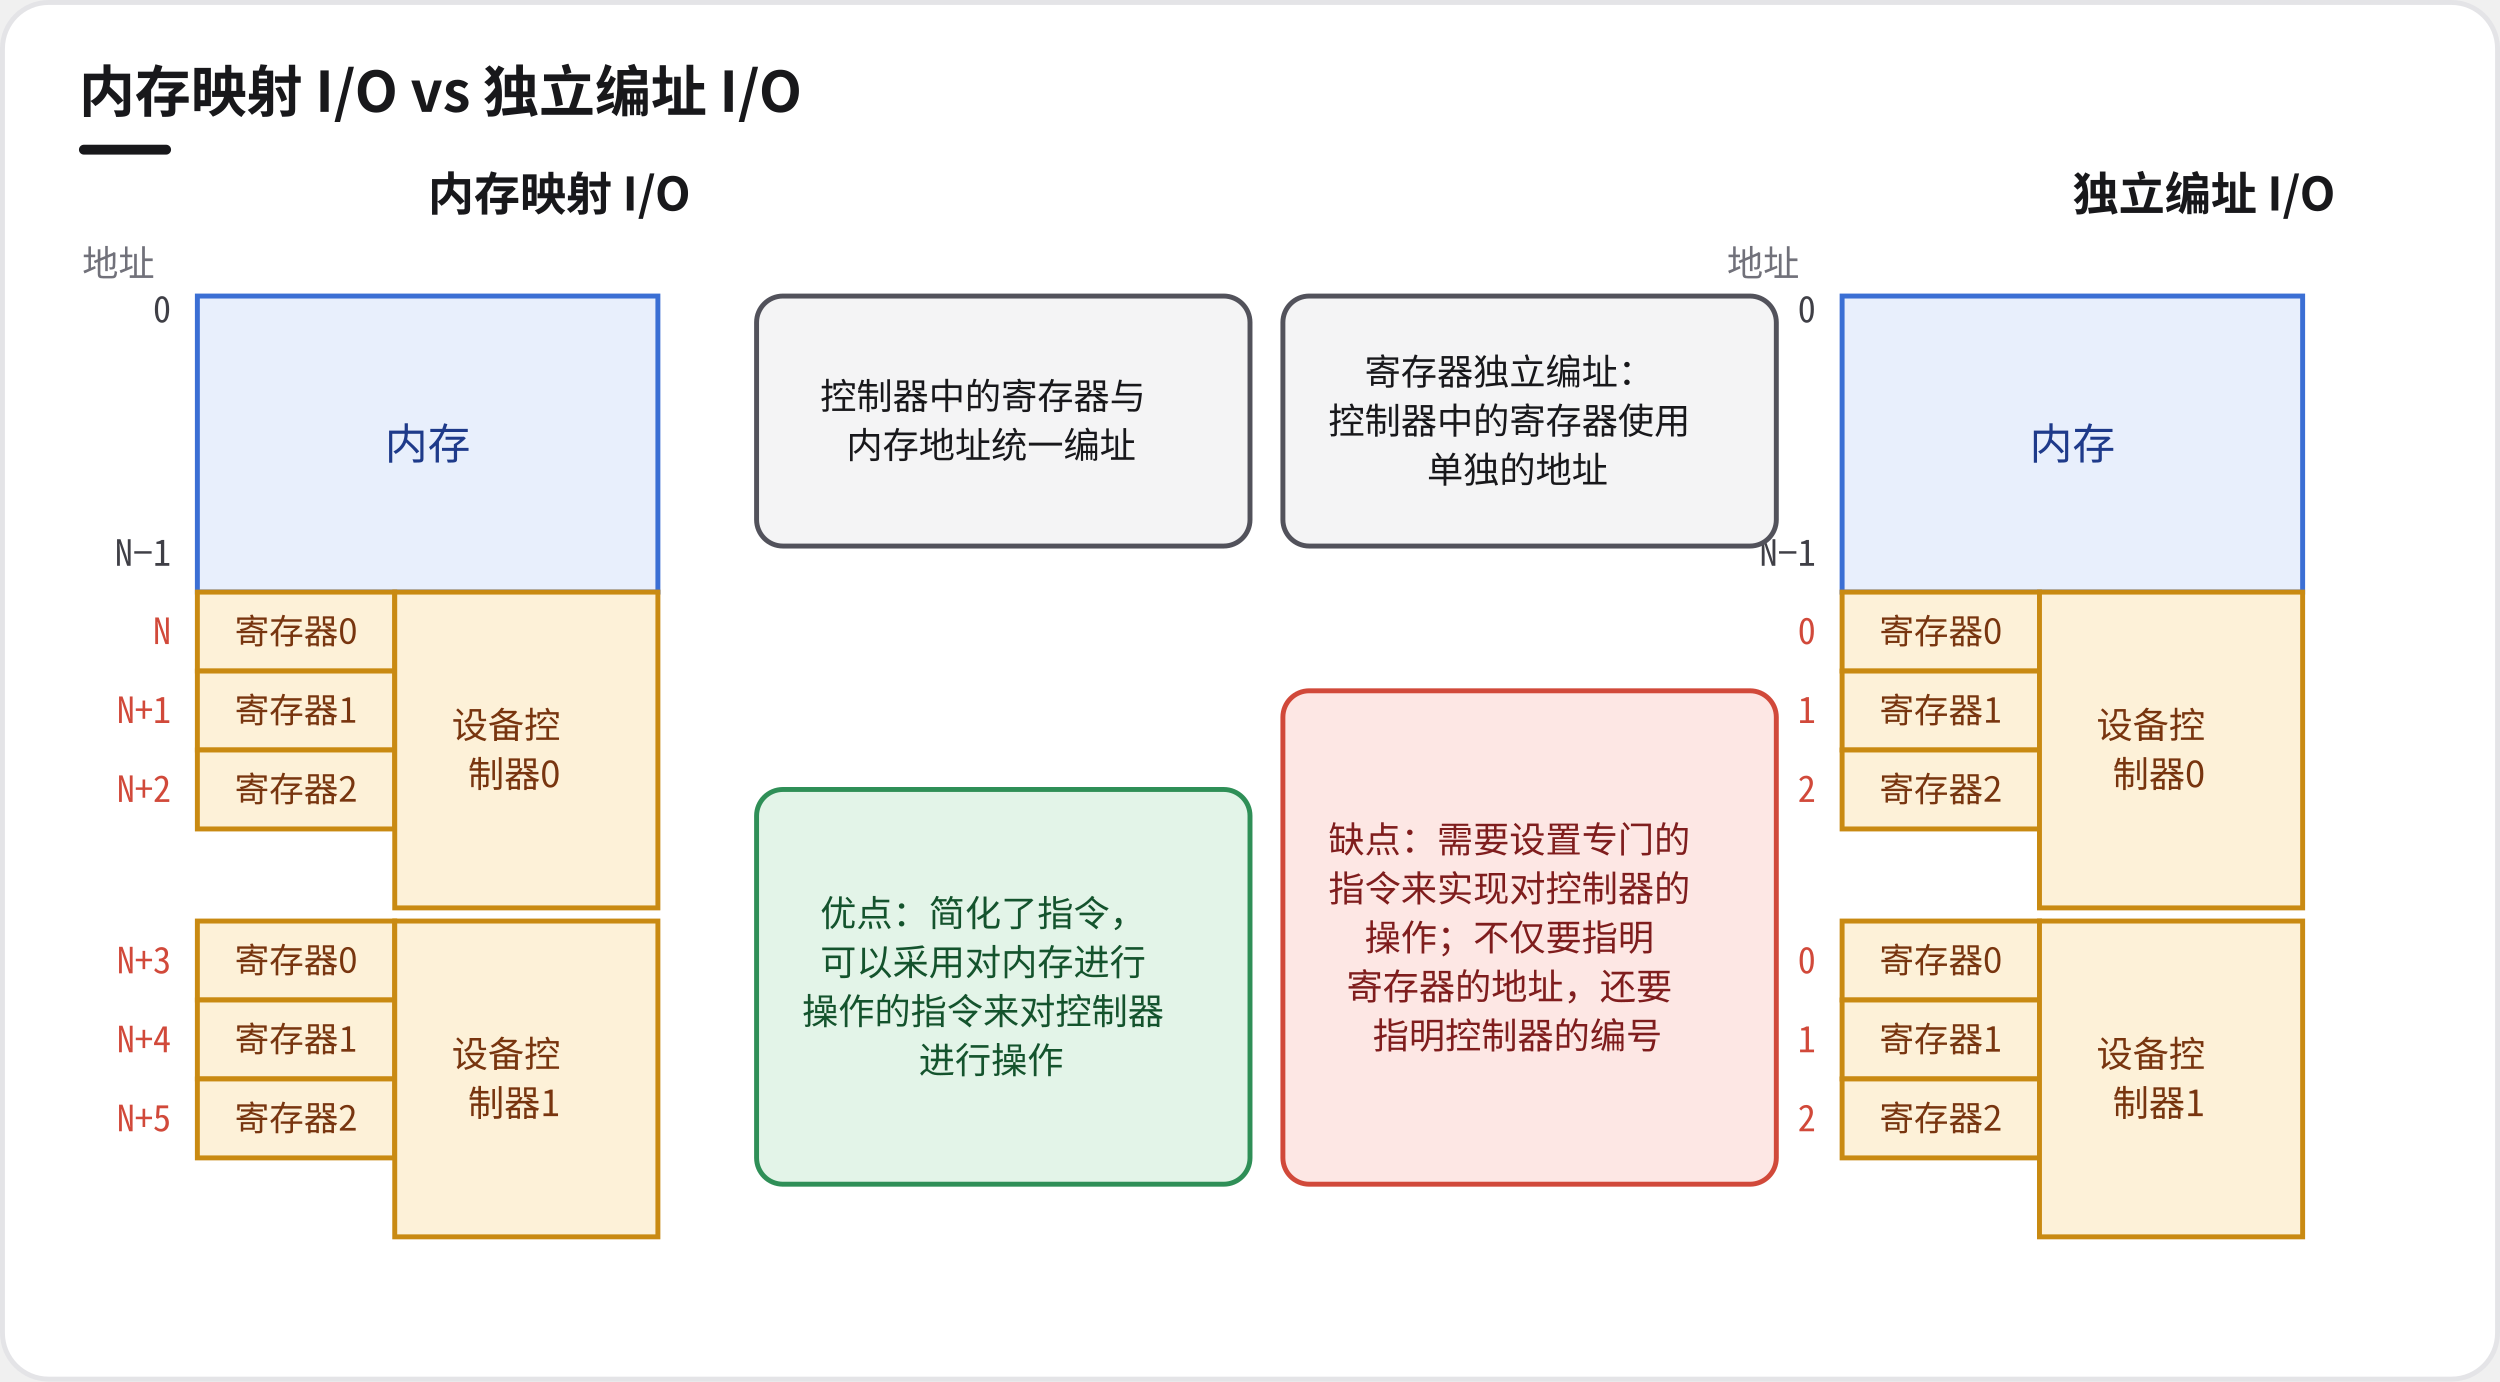
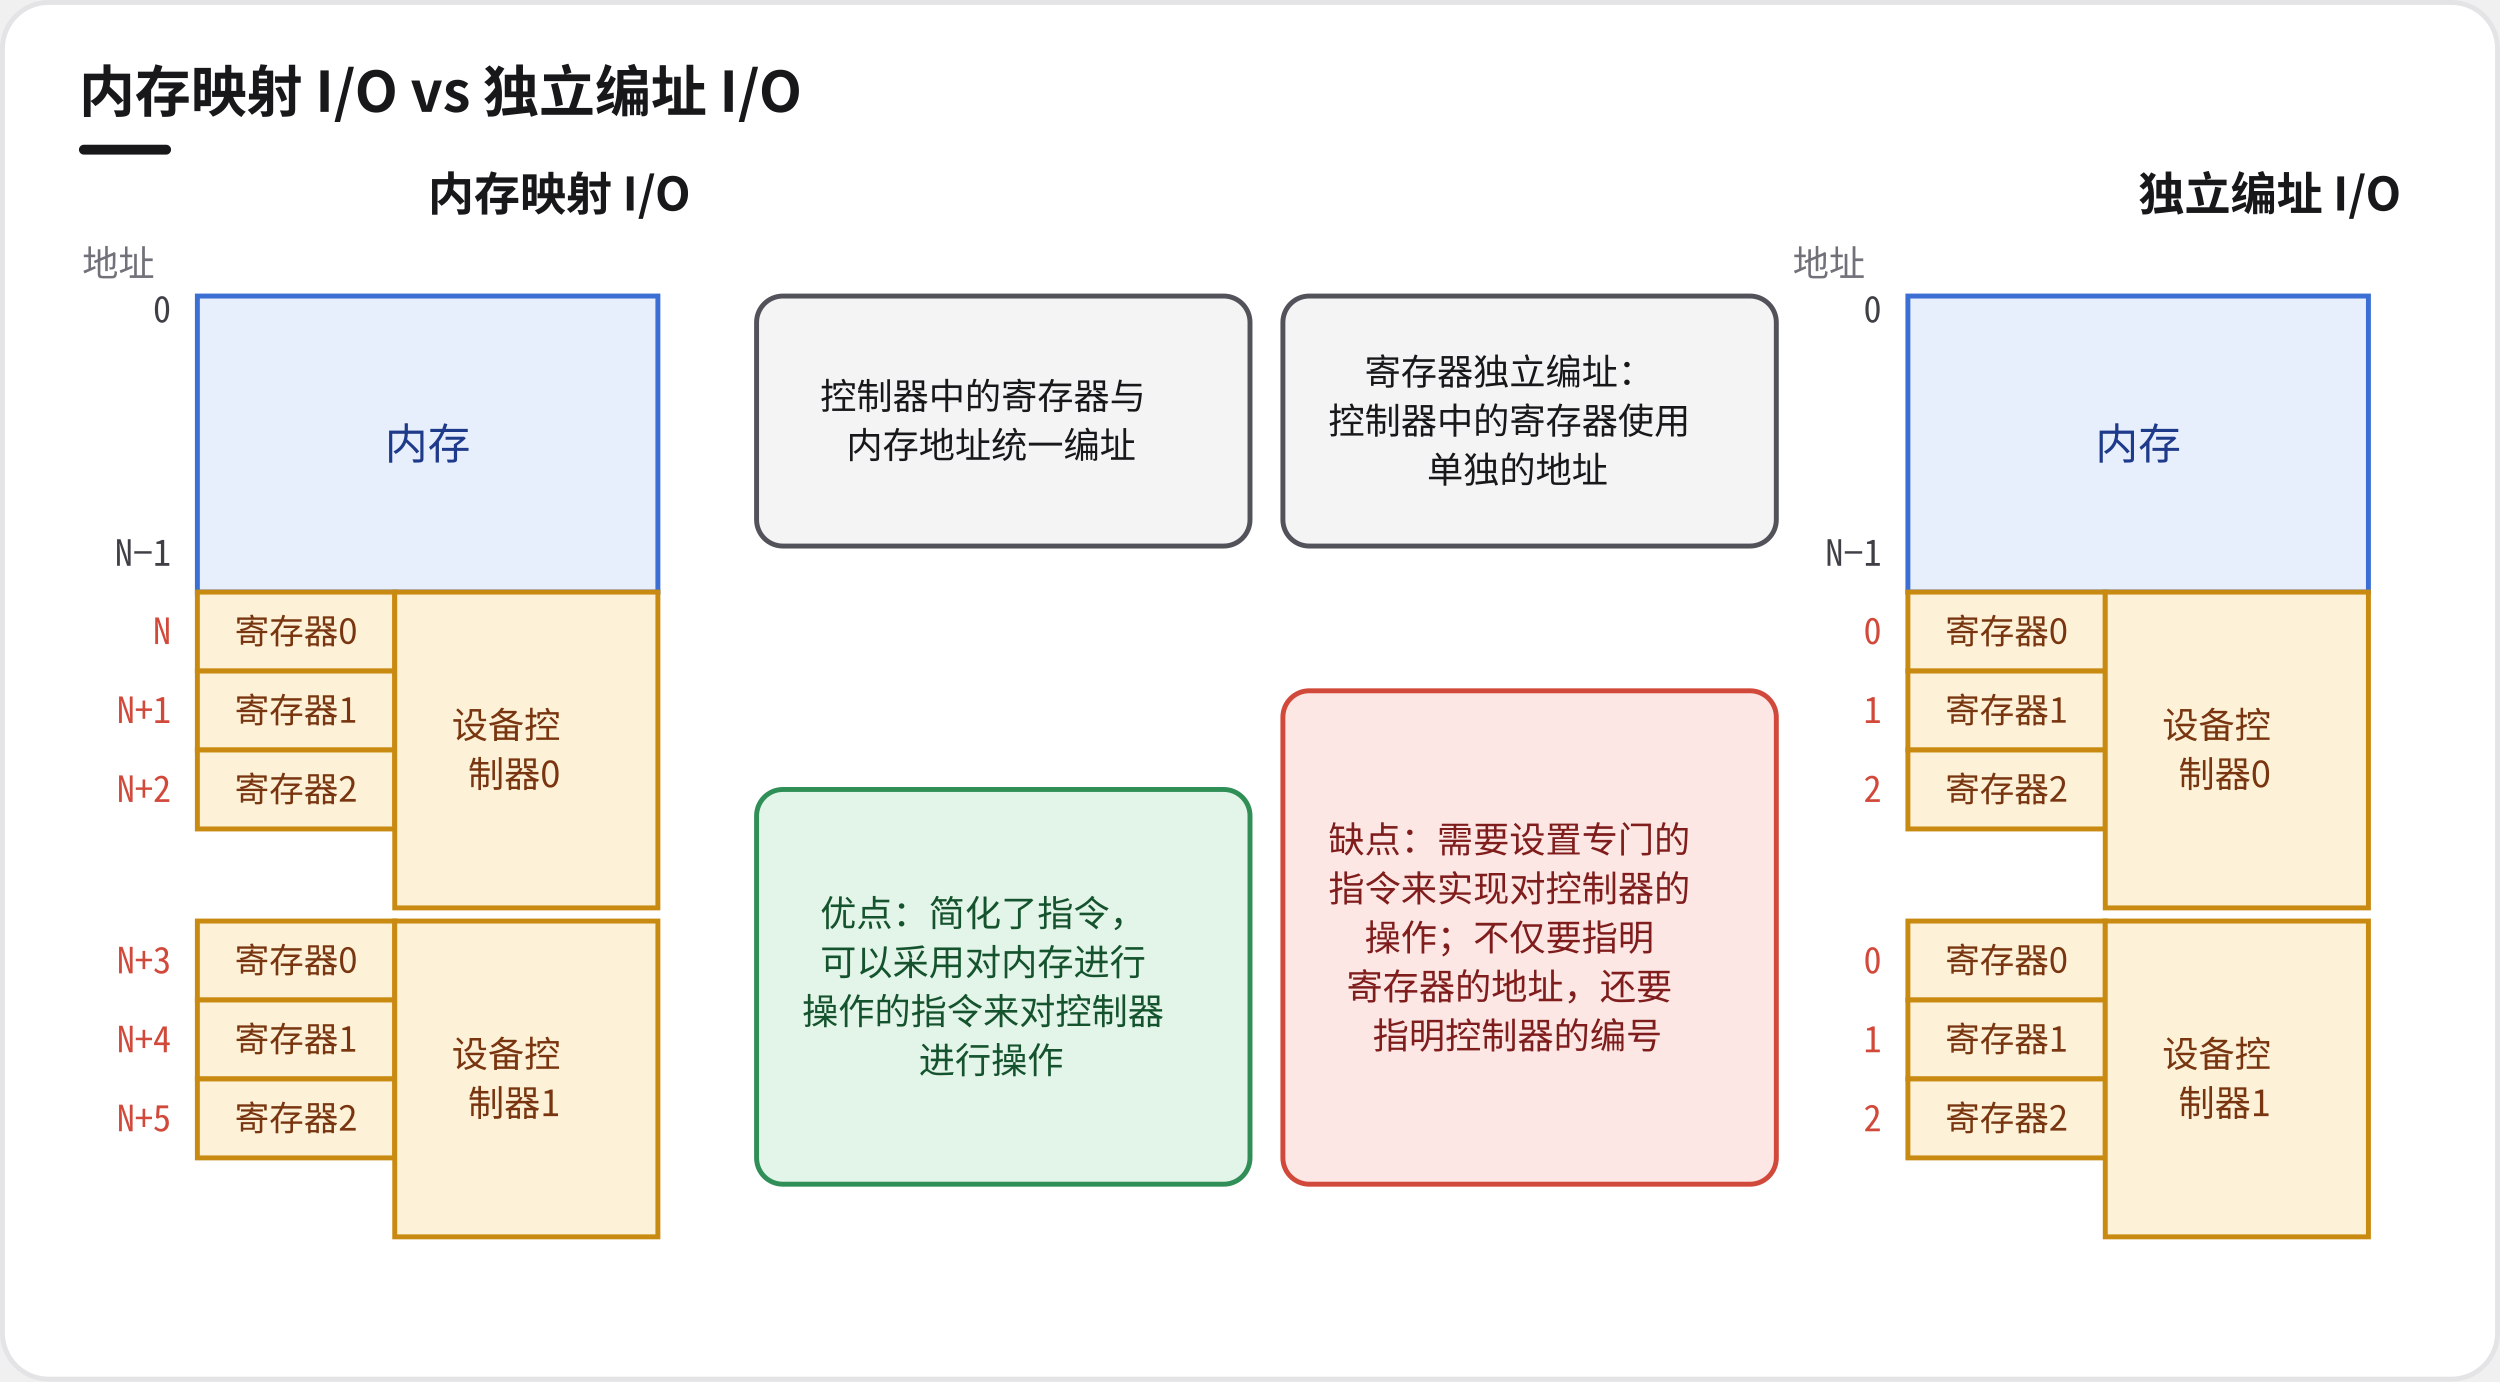
<svg xmlns="http://www.w3.org/2000/svg" viewBox="0 0 760 420" width="760" height="420" font-family="'PingFang SC','Hiragino Sans GB','Microsoft YaHei','Noto Sans CJK SC','Source Han Sans SC',system-ui,sans-serif" font-size="15" xml:space="preserve" style="white-space:pre" role="img" aria-label="内存映射 I/O 与独立编址 I/O 的对比">
  <rect x="0.75" y="0.75" width="758.5" height="418.5" rx="14" fill="#ffffff" stroke="#e4e4e7" stroke-width="1.5" />
  <text x="24" y="34" font-size="17" fill="#18181b" font-weight="700">内存映射 I/O vs 独立编址 I/O</text>
  <rect x="24" y="44" width="28" height="3" rx="1.5" fill="#18181b" />
  <text x="170" y="64" font-size="14" fill="#18181b" text-anchor="middle" font-weight="700">内存映射 I/O</text>
  <text x="36" y="84" font-size="11" fill="#71717a" text-anchor="middle">地址</text>
  <rect x="60" y="90" width="140" height="90" rx="0" fill="#e8effc" stroke="#3b6fd4" stroke-width="1.5" />
  <text x="130" y="139.6" font-size="13" fill="#1e3a8a" text-anchor="middle">内存</text>
  <rect x="60" y="180" width="60" height="24" rx="0" fill="#fdf1d8" stroke="#c98a12" stroke-width="1.5" />
  <text x="90" y="195.7" font-size="10.5" fill="#78350f" text-anchor="middle">寄存器0</text>
  <text x="52" y="195.8" font-size="11" fill="#d1493a" text-anchor="end" font-family="'JetBrains Mono','SF Mono',Menlo,Consolas,'Noto Sans Mono CJK SC',monospace">N</text>
  <rect x="60" y="204" width="60" height="24" rx="0" fill="#fdf1d8" stroke="#c98a12" stroke-width="1.5" />
  <text x="90" y="219.7" font-size="10.5" fill="#78350f" text-anchor="middle">寄存器1</text>
  <text x="52" y="219.8" font-size="11" fill="#d1493a" text-anchor="end" font-family="'JetBrains Mono','SF Mono',Menlo,Consolas,'Noto Sans Mono CJK SC',monospace">N+1</text>
  <rect x="60" y="228" width="60" height="24" rx="0" fill="#fdf1d8" stroke="#c98a12" stroke-width="1.5" />
  <text x="90" y="243.7" font-size="10.5" fill="#78350f" text-anchor="middle">寄存器2</text>
  <text x="52" y="243.8" font-size="11" fill="#d1493a" text-anchor="end" font-family="'JetBrains Mono','SF Mono',Menlo,Consolas,'Noto Sans Mono CJK SC',monospace">N+2</text>
  <rect x="120" y="180" width="80" height="96" rx="0" fill="#fdf1d8" stroke="#c98a12" stroke-width="1.5" />
  <text x="160" y="224.4" font-size="11" fill="#78350f" text-anchor="middle">
    <tspan x="160" dy="0">设备控</tspan>
    <tspan x="160" dy="14.9">制器0</tspan>
  </text>
  <rect x="60" y="280" width="60" height="24" rx="0" fill="#fdf1d8" stroke="#c98a12" stroke-width="1.5" />
  <text x="90" y="295.7" font-size="10.5" fill="#78350f" text-anchor="middle">寄存器0</text>
  <text x="52" y="295.9" font-size="11" fill="#d1493a" text-anchor="end" font-family="'JetBrains Mono','SF Mono',Menlo,Consolas,'Noto Sans Mono CJK SC',monospace">N+3</text>
  <rect x="60" y="304" width="60" height="24" rx="0" fill="#fdf1d8" stroke="#c98a12" stroke-width="1.5" />
  <text x="90" y="319.7" font-size="10.5" fill="#78350f" text-anchor="middle">寄存器1</text>
  <text x="52" y="319.9" font-size="11" fill="#d1493a" text-anchor="end" font-family="'JetBrains Mono','SF Mono',Menlo,Consolas,'Noto Sans Mono CJK SC',monospace">N+4</text>
  <rect x="60" y="328" width="60" height="24" rx="0" fill="#fdf1d8" stroke="#c98a12" stroke-width="1.5" />
  <text x="90" y="343.7" font-size="10.5" fill="#78350f" text-anchor="middle">寄存器2</text>
  <text x="52" y="343.9" font-size="11" fill="#d1493a" text-anchor="end" font-family="'JetBrains Mono','SF Mono',Menlo,Consolas,'Noto Sans Mono CJK SC',monospace">N+5</text>
  <rect x="120" y="280" width="80" height="96" rx="0" fill="#fdf1d8" stroke="#c98a12" stroke-width="1.5" />
  <text x="160" y="324.4" font-size="11" fill="#78350f" text-anchor="middle">
    <tspan x="160" dy="0">设备控</tspan>
    <tspan x="160" dy="14.9">制器1</tspan>
  </text>
  <text x="52" y="98" font-size="11" fill="#3f3f46" text-anchor="end" font-family="'JetBrains Mono','SF Mono',Menlo,Consolas,'Noto Sans Mono CJK SC',monospace">0</text>
  <text x="52" y="172" font-size="11" fill="#3f3f46" text-anchor="end" font-family="'JetBrains Mono','SF Mono',Menlo,Consolas,'Noto Sans Mono CJK SC',monospace">N−1</text>
-   <text x="670" y="64" font-size="14" fill="#18181b" text-anchor="middle" font-weight="700">独立编址 I/O</text>
-   <text x="536" y="84" font-size="11" fill="#71717a" text-anchor="middle">地址</text>
-   <rect x="560" y="90" width="140" height="90" rx="0" fill="#e8effc" stroke="#3b6fd4" stroke-width="1.5" />
-   <text x="630" y="139.6" font-size="13" fill="#1e3a8a" text-anchor="middle">内存</text>
-   <rect x="560" y="180" width="60" height="24" rx="0" fill="#fdf1d8" stroke="#c98a12" stroke-width="1.5" />
-   <text x="590" y="195.7" font-size="10.5" fill="#78350f" text-anchor="middle">寄存器0</text>
-   <text x="552" y="195.8" font-size="11" fill="#d1493a" text-anchor="end" font-family="'JetBrains Mono','SF Mono',Menlo,Consolas,'Noto Sans Mono CJK SC',monospace">0</text>
-   <rect x="560" y="204" width="60" height="24" rx="0" fill="#fdf1d8" stroke="#c98a12" stroke-width="1.5" />
-   <text x="590" y="219.7" font-size="10.5" fill="#78350f" text-anchor="middle">寄存器1</text>
-   <text x="552" y="219.8" font-size="11" fill="#d1493a" text-anchor="end" font-family="'JetBrains Mono','SF Mono',Menlo,Consolas,'Noto Sans Mono CJK SC',monospace">1</text>
-   <rect x="560" y="228" width="60" height="24" rx="0" fill="#fdf1d8" stroke="#c98a12" stroke-width="1.5" />
-   <text x="590" y="243.7" font-size="10.5" fill="#78350f" text-anchor="middle">寄存器2</text>
-   <text x="552" y="243.8" font-size="11" fill="#d1493a" text-anchor="end" font-family="'JetBrains Mono','SF Mono',Menlo,Consolas,'Noto Sans Mono CJK SC',monospace">2</text>
-   <rect x="620" y="180" width="80" height="96" rx="0" fill="#fdf1d8" stroke="#c98a12" stroke-width="1.5" />
-   <text x="660" y="224.4" font-size="11" fill="#78350f" text-anchor="middle">
-     <tspan x="660" dy="0">设备控</tspan>
-     <tspan x="660" dy="14.9">制器0</tspan>
+   <text x="690" y="64" font-size="14" fill="#18181b" text-anchor="middle" font-weight="700">独立编址 I/O</text>
+   <text x="556" y="84" font-size="11" fill="#71717a" text-anchor="middle">地址</text>
+   <rect x="580" y="90" width="140" height="90" rx="0" fill="#e8effc" stroke="#3b6fd4" stroke-width="1.5" />
+   <text x="650" y="139.6" font-size="13" fill="#1e3a8a" text-anchor="middle">内存</text>
+   <rect x="580" y="180" width="60" height="24" rx="0" fill="#fdf1d8" stroke="#c98a12" stroke-width="1.5" />
+   <text x="610" y="195.7" font-size="10.5" fill="#78350f" text-anchor="middle">寄存器0</text>
+   <text x="572" y="195.8" font-size="11" fill="#d1493a" text-anchor="end" font-family="'JetBrains Mono','SF Mono',Menlo,Consolas,'Noto Sans Mono CJK SC',monospace">0</text>
+   <rect x="580" y="204" width="60" height="24" rx="0" fill="#fdf1d8" stroke="#c98a12" stroke-width="1.5" />
+   <text x="610" y="219.7" font-size="10.5" fill="#78350f" text-anchor="middle">寄存器1</text>
+   <text x="572" y="219.8" font-size="11" fill="#d1493a" text-anchor="end" font-family="'JetBrains Mono','SF Mono',Menlo,Consolas,'Noto Sans Mono CJK SC',monospace">1</text>
+   <rect x="580" y="228" width="60" height="24" rx="0" fill="#fdf1d8" stroke="#c98a12" stroke-width="1.5" />
+   <text x="610" y="243.7" font-size="10.5" fill="#78350f" text-anchor="middle">寄存器2</text>
+   <text x="572" y="243.8" font-size="11" fill="#d1493a" text-anchor="end" font-family="'JetBrains Mono','SF Mono',Menlo,Consolas,'Noto Sans Mono CJK SC',monospace">2</text>
+   <rect x="640" y="180" width="80" height="96" rx="0" fill="#fdf1d8" stroke="#c98a12" stroke-width="1.5" />
+   <text x="680" y="224.4" font-size="11" fill="#78350f" text-anchor="middle">
+     <tspan x="680" dy="0">设备控</tspan>
+     <tspan x="680" dy="14.9">制器0</tspan>
  </text>
-   <rect x="560" y="280" width="60" height="24" rx="0" fill="#fdf1d8" stroke="#c98a12" stroke-width="1.5" />
-   <text x="590" y="295.7" font-size="10.5" fill="#78350f" text-anchor="middle">寄存器0</text>
-   <text x="552" y="295.9" font-size="11" fill="#d1493a" text-anchor="end" font-family="'JetBrains Mono','SF Mono',Menlo,Consolas,'Noto Sans Mono CJK SC',monospace">0</text>
-   <rect x="560" y="304" width="60" height="24" rx="0" fill="#fdf1d8" stroke="#c98a12" stroke-width="1.5" />
-   <text x="590" y="319.7" font-size="10.5" fill="#78350f" text-anchor="middle">寄存器1</text>
-   <text x="552" y="319.9" font-size="11" fill="#d1493a" text-anchor="end" font-family="'JetBrains Mono','SF Mono',Menlo,Consolas,'Noto Sans Mono CJK SC',monospace">1</text>
-   <rect x="560" y="328" width="60" height="24" rx="0" fill="#fdf1d8" stroke="#c98a12" stroke-width="1.5" />
-   <text x="590" y="343.7" font-size="10.5" fill="#78350f" text-anchor="middle">寄存器2</text>
-   <text x="552" y="343.9" font-size="11" fill="#d1493a" text-anchor="end" font-family="'JetBrains Mono','SF Mono',Menlo,Consolas,'Noto Sans Mono CJK SC',monospace">2</text>
-   <rect x="620" y="280" width="80" height="96" rx="0" fill="#fdf1d8" stroke="#c98a12" stroke-width="1.5" />
-   <text x="660" y="324.4" font-size="11" fill="#78350f" text-anchor="middle">
-     <tspan x="660" dy="0">设备控</tspan>
-     <tspan x="660" dy="14.9">制器1</tspan>
+   <rect x="580" y="280" width="60" height="24" rx="0" fill="#fdf1d8" stroke="#c98a12" stroke-width="1.5" />
+   <text x="610" y="295.7" font-size="10.5" fill="#78350f" text-anchor="middle">寄存器0</text>
+   <text x="572" y="295.9" font-size="11" fill="#d1493a" text-anchor="end" font-family="'JetBrains Mono','SF Mono',Menlo,Consolas,'Noto Sans Mono CJK SC',monospace">0</text>
+   <rect x="580" y="304" width="60" height="24" rx="0" fill="#fdf1d8" stroke="#c98a12" stroke-width="1.5" />
+   <text x="610" y="319.7" font-size="10.5" fill="#78350f" text-anchor="middle">寄存器1</text>
+   <text x="572" y="319.9" font-size="11" fill="#d1493a" text-anchor="end" font-family="'JetBrains Mono','SF Mono',Menlo,Consolas,'Noto Sans Mono CJK SC',monospace">1</text>
+   <rect x="580" y="328" width="60" height="24" rx="0" fill="#fdf1d8" stroke="#c98a12" stroke-width="1.5" />
+   <text x="610" y="343.7" font-size="10.5" fill="#78350f" text-anchor="middle">寄存器2</text>
+   <text x="572" y="343.9" font-size="11" fill="#d1493a" text-anchor="end" font-family="'JetBrains Mono','SF Mono',Menlo,Consolas,'Noto Sans Mono CJK SC',monospace">2</text>
+   <rect x="640" y="280" width="80" height="96" rx="0" fill="#fdf1d8" stroke="#c98a12" stroke-width="1.5" />
+   <text x="680" y="324.4" font-size="11" fill="#78350f" text-anchor="middle">
+     <tspan x="680" dy="0">设备控</tspan>
+     <tspan x="680" dy="14.9">制器1</tspan>
  </text>
-   <text x="552" y="98" font-size="11" fill="#3f3f46" text-anchor="end" font-family="'JetBrains Mono','SF Mono',Menlo,Consolas,'Noto Sans Mono CJK SC',monospace">0</text>
-   <text x="552" y="172" font-size="11" fill="#3f3f46" text-anchor="end" font-family="'JetBrains Mono','SF Mono',Menlo,Consolas,'Noto Sans Mono CJK SC',monospace">N−1</text>
+   <text x="572" y="98" font-size="11" fill="#3f3f46" text-anchor="end" font-family="'JetBrains Mono','SF Mono',Menlo,Consolas,'Noto Sans Mono CJK SC',monospace">0</text>
+   <text x="572" y="172" font-size="11" fill="#3f3f46" text-anchor="end" font-family="'JetBrains Mono','SF Mono',Menlo,Consolas,'Noto Sans Mono CJK SC',monospace">N−1</text>
  <rect x="230" y="90" width="150" height="76" rx="8" fill="#f4f4f5" stroke="#52525b" stroke-width="1.5" />
  <text x="305" y="124.4" font-size="11" fill="#18181b" text-anchor="middle">
    <tspan x="305" dy="0">控制器中的寄存器与</tspan>
    <tspan x="305" dy="14.9">内存地址统一编址</tspan>
  </text>
  <rect x="230" y="240" width="150" height="120" rx="8" fill="#e3f4e8" stroke="#2f8f57" stroke-width="1.5" />
  <text x="305" y="281.6" font-size="11" fill="#14532d" text-anchor="middle">
    <tspan x="305" dy="0">优点：简化了指令，</tspan>
    <tspan x="305" dy="14.9">可以采用对内存进行</tspan>
    <tspan x="305" dy="14.9">操作的指令来对控制器</tspan>
    <tspan x="305" dy="14.9">进行操作</tspan>
  </text>
  <rect x="390" y="90" width="150" height="76" rx="8" fill="#f4f4f5" stroke="#52525b" stroke-width="1.5" />
  <text x="465" y="117" font-size="11" fill="#18181b" text-anchor="middle">
    <tspan x="465" dy="0">寄存器独立编址：</tspan>
    <tspan x="465" dy="14.9">控制器中的寄存器使用</tspan>
    <tspan x="465" dy="14.9">单独的地址</tspan>
  </text>
  <rect x="390" y="210" width="150" height="150" rx="8" fill="#fde7e4" stroke="#d1493a" stroke-width="1.5" />
  <text x="465" y="259.2" font-size="11" fill="#7f1d1d" text-anchor="middle">
    <tspan x="465" dy="0">缺点：需要设置专门的</tspan>
    <tspan x="465" dy="14.9">指令来实现对控制器的</tspan>
    <tspan x="465" dy="14.9">操作；不仅要指明</tspan>
    <tspan x="465" dy="14.9">寄存器的地址，还要</tspan>
    <tspan x="465" dy="14.9">指明控制器的编号</tspan>
  </text>
</svg>
